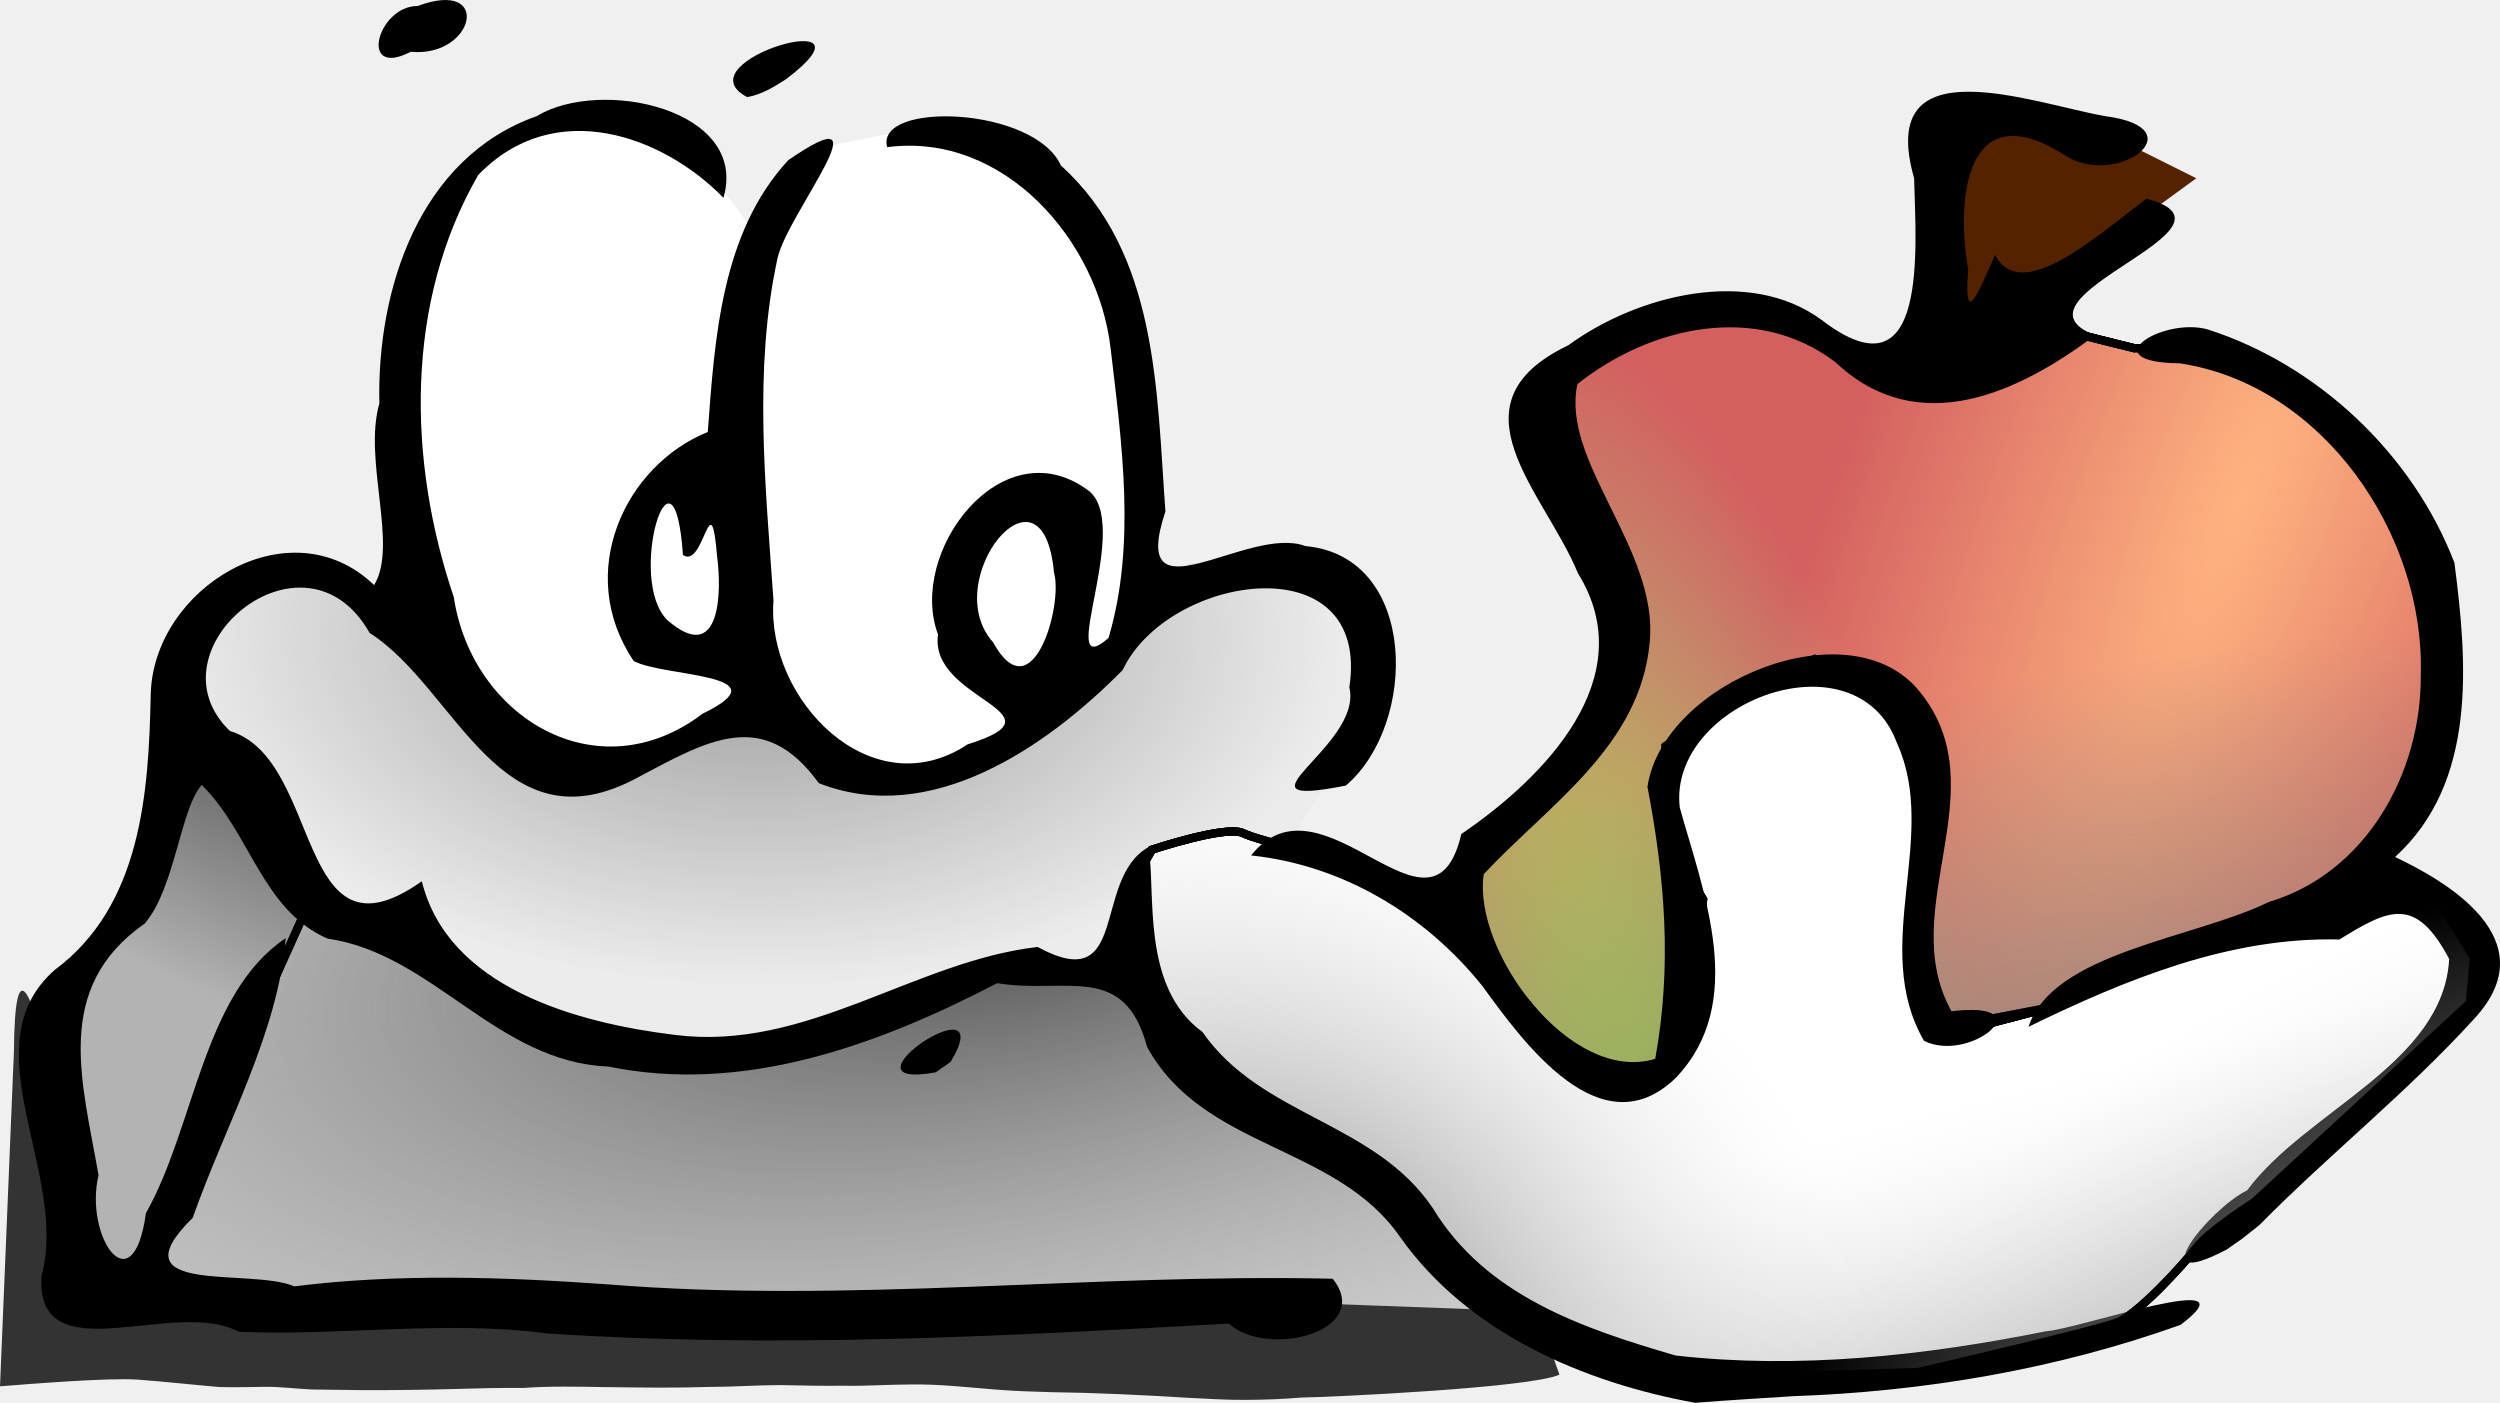
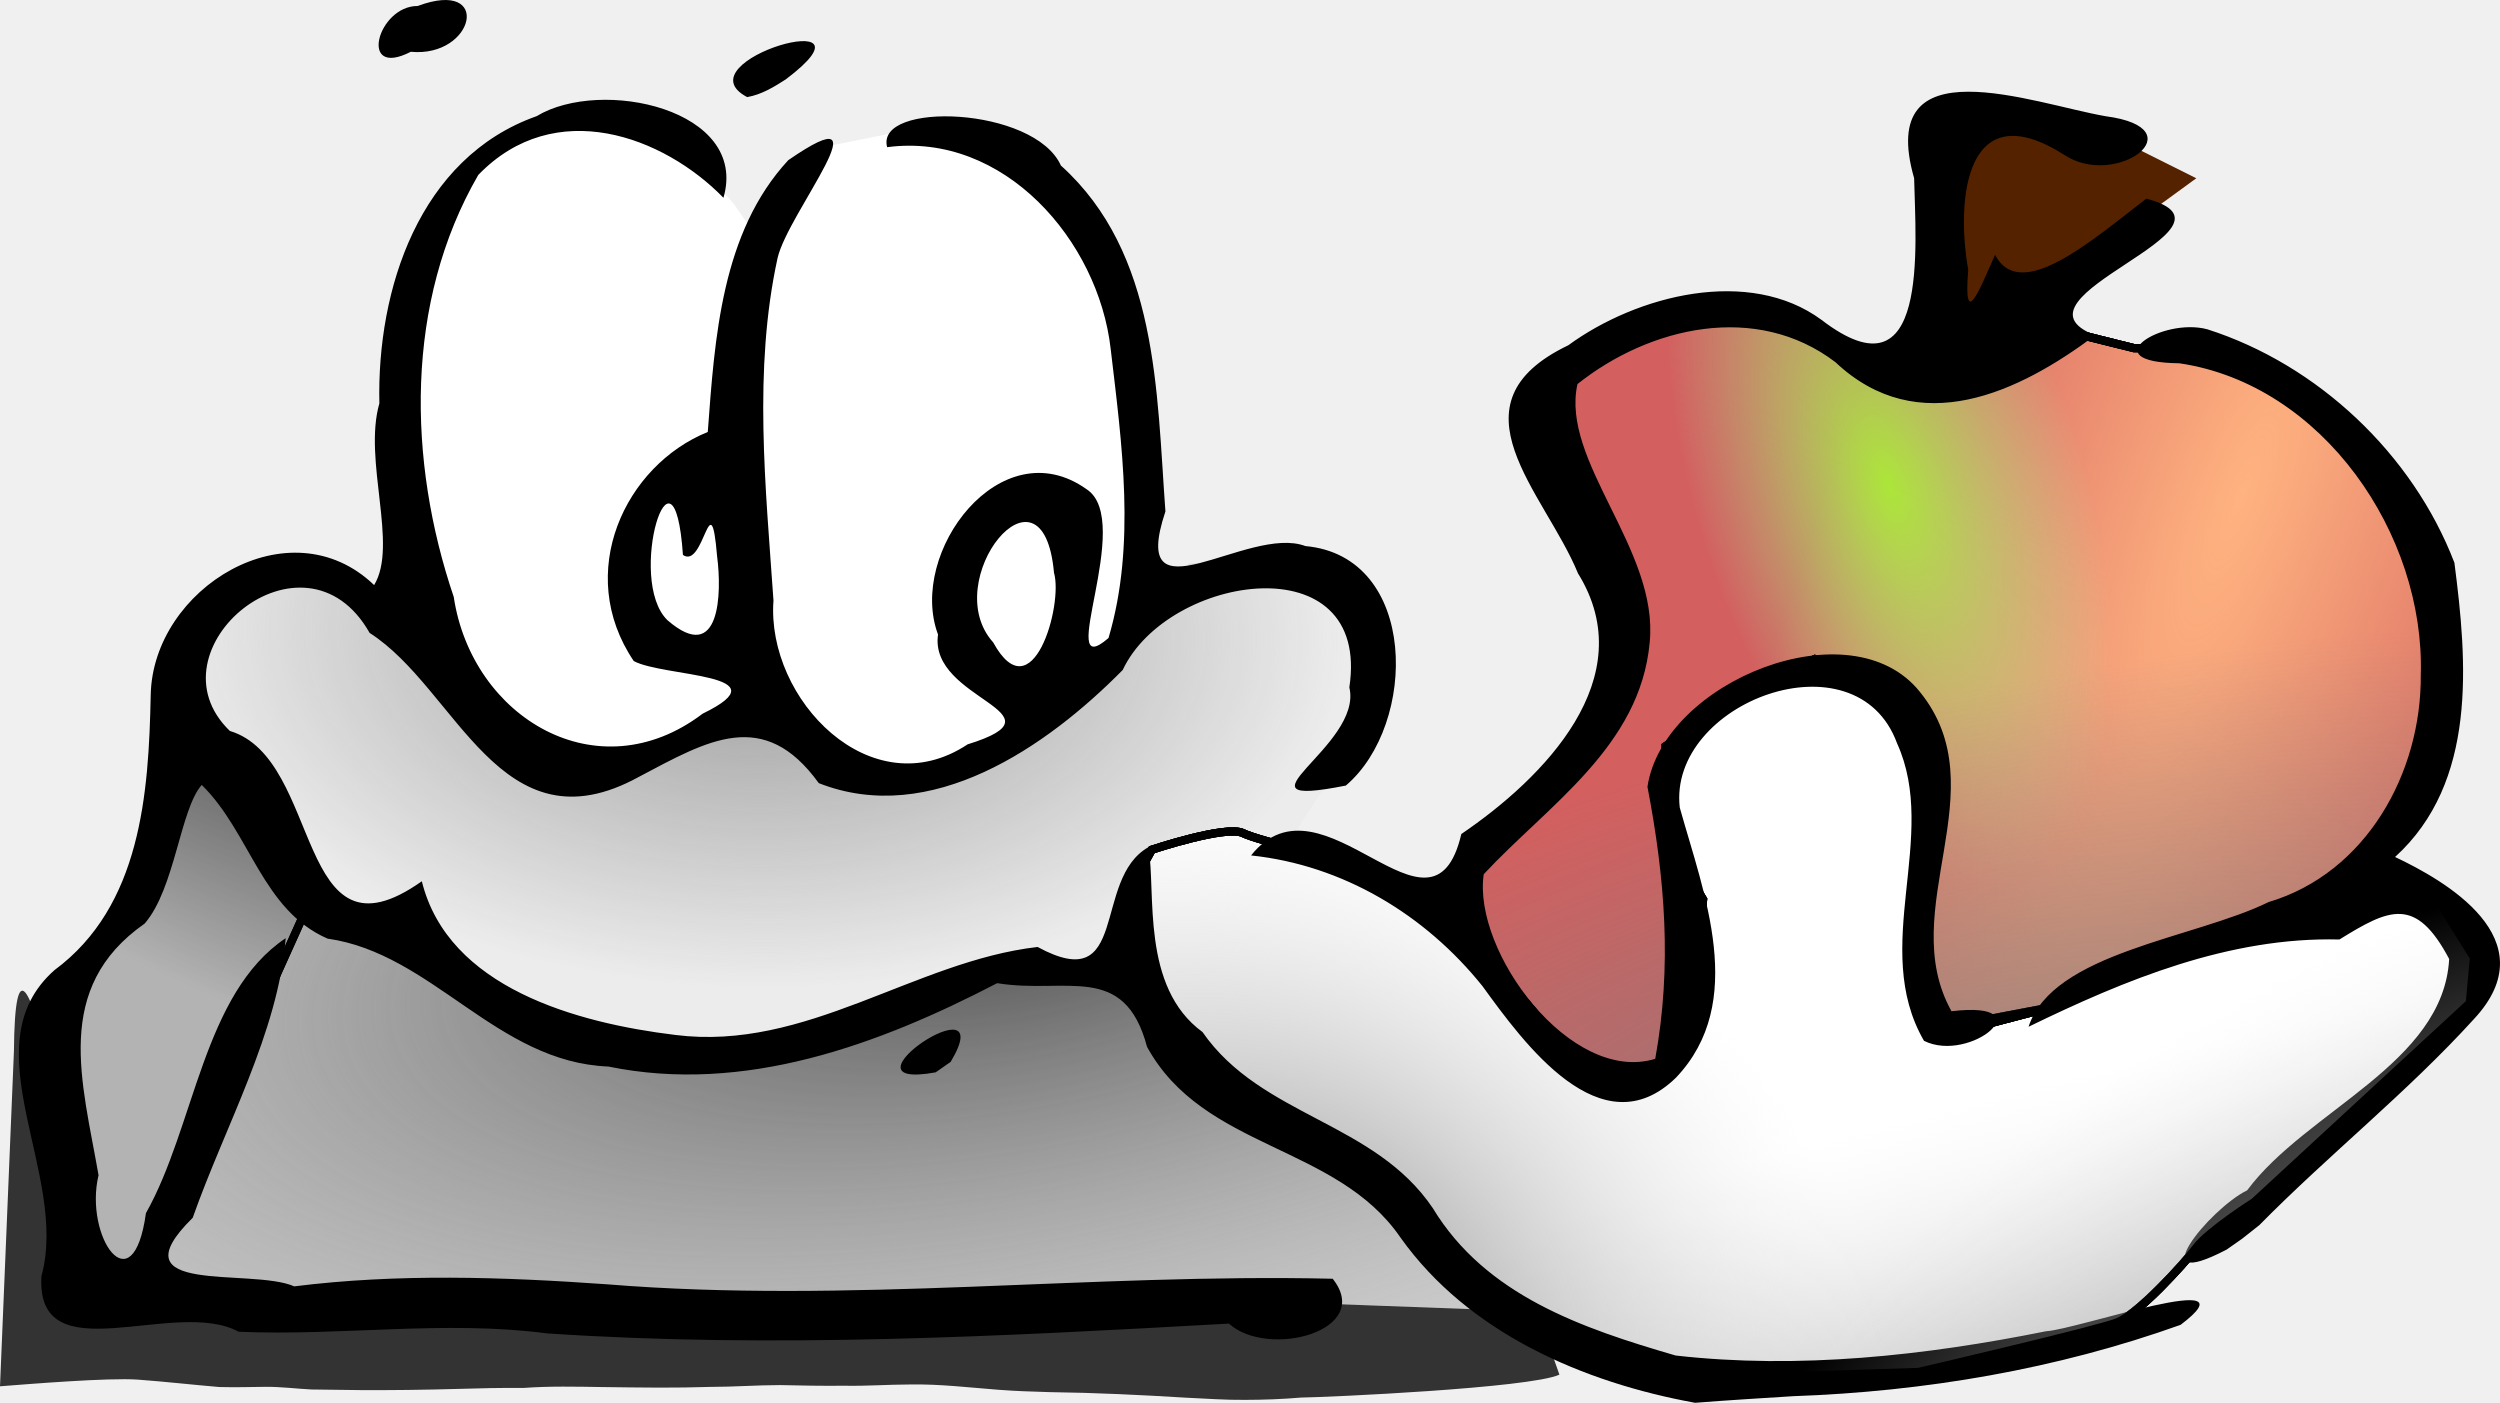
<svg xmlns="http://www.w3.org/2000/svg" xmlns:xlink="http://www.w3.org/1999/xlink" width="65.94" height="37" id="svg3707" version="1.0">
  <defs id="defs3709">
    <linearGradient id="linearGradient3345">
      <stop style="stop-color:#a6f733;stop-opacity:0.879;" offset="0" id="stop3347" />
      <stop style="stop-color:#9ef6a3;stop-opacity:0;" offset="1" id="stop3349" />
    </linearGradient>
    <linearGradient id="linearGradient2770">
      <stop style="stop-color:#808080;stop-opacity:1" offset="0" id="stop2772" />
      <stop style="stop-color:#e6e6e6;stop-opacity:0;" offset="1" id="stop2774" />
    </linearGradient>
    <linearGradient id="linearGradient2750">
      <stop style="stop-color:#999999;stop-opacity:1;" offset="0" id="stop2752" />
      <stop style="stop-color:#999999;stop-opacity:0;" offset="1" id="stop2754" />
    </linearGradient>
    <linearGradient id="linearGradient2740">
      <stop style="stop-color:#000000;stop-opacity:0.68" offset="0" id="stop2742" />
      <stop style="stop-color:#000000;stop-opacity:0;" offset="1" id="stop2744" />
    </linearGradient>
    <linearGradient id="linearGradient2718">
      <stop style="stop-color:#4d4d4d;stop-opacity:1" offset="0" id="stop2720" />
      <stop style="stop-color:#999999;stop-opacity:0;" offset="1" id="stop2722" />
    </linearGradient>
    <linearGradient id="linearGradient2780">
      <stop style="stop-color:#808080;stop-opacity:0.701" offset="0" id="stop2782" />
      <stop style="stop-color:#808080;stop-opacity:0;" offset="1" id="stop2784" />
    </linearGradient>
    <linearGradient id="linearGradient2760">
      <stop style="stop-color:#ffb380;stop-opacity:1;" offset="0" id="stop2762" />
      <stop style="stop-color:#ffb380;stop-opacity:0;" offset="1" id="stop2764" />
    </linearGradient>
    <radialGradient xlink:href="#linearGradient2770" id="radialGradient3279" gradientUnits="userSpaceOnUse" gradientTransform="matrix(0.2520897,-0.1319036,7.6650231e-2,0.1464914,-413.3913,497.5536)" cx="695.456" cy="264.622" fx="695.456" fy="264.622" r="82.322" />
    <radialGradient xlink:href="#linearGradient2770" id="radialGradient3283" gradientUnits="userSpaceOnUse" gradientTransform="matrix(0.1820294,0.1028604,-8.1337806e-2,0.1439415,-346.7379,357.1033)" cx="599.954" cy="155.837" fx="599.954" fy="155.837" r="82.322" />
    <radialGradient xlink:href="#linearGradient2770" id="radialGradient3286" gradientUnits="userSpaceOnUse" gradientTransform="matrix(0.6042684,-0.1765161,4.1225469e-2,0.1411274,-617.8632,518.3909)" cx="615.506" cy="277.366" fx="615.506" fy="277.366" r="82.322" />
    <radialGradient xlink:href="#linearGradient2750" id="radialGradient3290" gradientUnits="userSpaceOnUse" gradientTransform="matrix(-1.9816775e-3,0.1298188,-0.2164578,-3.3045817e-3,-238.8875,365.6856)" cx="446.389" cy="111.18" fx="446.389" fy="111.18" r="71.973" />
    <radialGradient xlink:href="#linearGradient2740" id="radialGradient3293" gradientUnits="userSpaceOnUse" gradientTransform="matrix(1.075965,0.6709292,-0.2777798,0.4454754,-672.5711,85.42964)" cx="403.123" cy="147.6" fx="403.123" fy="147.6" r="17.42" />
    <radialGradient xlink:href="#linearGradient2718" id="radialGradient3297" gradientUnits="userSpaceOnUse" gradientTransform="matrix(0.4009781,-7.6418947e-2,3.111647e-2,0.1632681,-816.2293,244.0208)" cx="1260.603" cy="1732.166" fx="1260.603" fy="1732.166" r="82.58" />
    <radialGradient xlink:href="#linearGradient2780" id="radialGradient3300" gradientUnits="userSpaceOnUse" gradientTransform="matrix(0.4793197,-0.1121622,3.9039918e-2,0.1668347,-536.2576,474.0428)" cx="620.958" cy="185.263" fx="620.958" fy="185.263" r="60.604" />
    <radialGradient xlink:href="#linearGradient2760" id="radialGradient3306" gradientUnits="userSpaceOnUse" gradientTransform="matrix(-0.210145,0.5572385,-0.1603201,-6.0459699e-2,-71.5713,58.71997)" cx="657.846" cy="92.631" fx="657.846" fy="92.631" r="60.604" />
-     <radialGradient xlink:href="#linearGradient3345" id="radialGradient3361" gradientUnits="userSpaceOnUse" gradientTransform="matrix(-0.4256407,-1.758621,0.6949872,-0.1682084,-617.1566,79.80832)" cx="-241.237" cy="395.048" fx="-241.237" fy="395.048" r="13.117" />
+     <radialGradient xlink:href="#linearGradient3345" id="radialGradient3361" gradientUnits="userSpaceOnUse" gradientTransform="matrix(-0.2497308,-0.7924298,0.3728252,-0.1174942,-444.1031,284.787)" cx="-230.524" cy="409.286" fx="-230.524" fy="409.286" r="13.117" />
  </defs>
  <g id="layer2" style="display:inline">
    <path id="path2628" d="M -232.389,409.833 L -232.28,415.955 L -225.83,411.254 L -227.579,410.38 L -232.389,409.833 z" style="fill:#552200;fill-rule:evenodd;stroke:none;stroke-width:1px;stroke-linecap:butt;stroke-linejoin:miter;stroke-opacity:1;display:inline" transform="translate(283.7592,-406.552)" />
    <path transform="translate(283.7592,-406.552)" id="path2630" d="M -243.102,417.704 L -240.916,422.733 L -241.134,424.919 L -242.228,426.122 L -244.305,428.199 L -245.398,429.729 L -244.523,432.134 L -242.884,434.102 L -241.134,435.195 L -239.932,434.867 L -231.952,433.555 L -229.656,433.118 L -227.142,431.697 L -221.895,430.057 L -220.364,428.199 L -219.38,424.482 L -219.927,421.202 L -221.785,418.36 L -223.644,416.72 L -226.377,415.736 L -227.47,415.736 L -228.782,415.409 L -232.498,416.83 L -234.794,415.846 L -236.543,415.081 L -237.527,414.643 L -240.041,415.081 L -241.572,415.627 L -243.102,417.704 z" style="fill:#d35f5f;fill-rule:evenodd;stroke:#000000;stroke-width:0.216px;stroke-linecap:butt;stroke-linejoin:miter;stroke-opacity:1;display:inline" />
    <path transform="translate(283.7592,-406.552)" style="fill:url(#radialGradient3306);fill-opacity:1;fill-rule:evenodd;stroke:#000000;stroke-width:0.216px;stroke-linecap:butt;stroke-linejoin:miter;stroke-opacity:1;display:inline" d="M -243.102,417.704 L -240.916,422.733 L -241.134,424.919 L -242.228,426.122 L -244.305,428.199 L -245.398,429.729 L -244.523,432.134 L -242.884,434.102 L -241.134,435.195 L -239.932,434.867 L -231.952,433.555 L -229.656,433.118 L -227.142,431.697 L -221.895,430.057 L -220.364,428.199 L -219.38,424.482 L -219.927,421.202 L -221.785,418.36 L -223.644,416.72 L -226.377,415.736 L -227.47,415.736 L -228.782,415.409 L -232.498,416.83 L -234.794,415.846 L -236.543,415.081 L -237.527,414.643 L -240.041,415.081 L -241.572,415.627 L -243.102,417.704 z" id="path2758" />
-     <path transform="translate(283.7592,-406.552)" id="path3315" d="M -243.102,417.704 L -240.916,422.733 L -241.134,424.919 L -242.228,426.122 L -244.305,428.199 L -245.398,429.729 L -244.523,432.134 L -242.884,434.102 L -241.134,435.195 L -239.932,434.867 L -231.952,433.555 L -229.656,433.118 L -227.142,431.697 L -221.895,430.057 L -220.364,428.199 L -219.38,424.482 L -219.927,421.202 L -221.785,418.36 L -223.644,416.72 L -226.377,415.736 L -227.47,415.736 L -228.782,415.409 L -232.498,416.83 L -234.794,415.846 L -236.543,415.081 L -237.527,414.643 L -240.041,415.081 L -241.572,415.627 L -243.102,417.704 z" style="fill:url(#radialGradient3361);fill-opacity:1;fill-rule:evenodd;stroke:#000000;stroke-width:0.216px;stroke-linecap:butt;stroke-linejoin:miter;stroke-opacity:1;display:inline" />
+     <path id="path3315" d="M -243.102,417.704 L -240.916,422.733 L -241.134,424.919 L -242.228,426.122 L -244.305,428.199 L -245.398,429.729 L -244.523,432.134 L -242.884,434.102 L -241.134,435.195 L -239.932,434.867 L -231.952,433.555 L -229.656,433.118 L -227.142,431.697 L -221.895,430.057 L -220.364,428.199 L -219.38,424.482 L -219.927,421.202 L -221.785,418.36 L -223.644,416.72 L -226.377,415.736 L -227.47,415.736 L -228.782,415.409 L -232.498,416.83 L -234.794,415.846 L -236.543,415.081 L -237.527,414.643 L -240.041,415.081 L -241.572,415.627 L -243.102,417.704 z" style="fill:url(#radialGradient3361);fill-opacity:1;fill-rule:evenodd;stroke:#000000;stroke-width:0.216px;stroke-linecap:butt;stroke-linejoin:miter;stroke-opacity:1;display:inline" transform="translate(283.7592,-406.552)" />
    <path id="path2778" d="M -243.102,417.704 L -240.916,422.733 L -241.134,424.919 L -242.228,426.122 L -244.305,428.199 L -245.398,429.729 L -244.523,432.134 L -242.884,434.102 L -241.134,435.195 L -239.932,434.867 L -231.952,433.555 L -229.656,433.118 L -227.142,431.697 L -221.895,430.057 L -220.364,428.199 L -219.38,424.482 L -219.927,421.202 L -221.785,418.36 L -223.644,416.72 L -226.377,415.736 L -227.47,415.736 L -228.782,415.409 L -232.498,416.83 L -234.794,415.846 L -236.543,415.081 L -237.527,414.643 L -240.041,415.081 L -241.572,415.627 L -243.102,417.704 z" style="fill:url(#radialGradient3300);fill-opacity:1;fill-rule:evenodd;stroke:#000000;stroke-width:0.216px;stroke-linecap:butt;stroke-linejoin:miter;stroke-opacity:1;display:inline" transform="translate(283.7592,-406.552)" />
  </g>
  <g id="layer1" transform="translate(283.7592,-406.552)" style="display:inline">
    <path d="M -283.392,434.286 C -283.342,428.792 -281.642,439.169 -281.217,439.232 C -280.821,439.291 -280.523,439.304 -280.124,439.332 C -279.416,439.373 -278.707,439.351 -278,439.312 C -277.595,439.308 -277.19,439.308 -276.785,439.305 C -276.374,439.295 -275.966,439.347 -275.557,439.372 C -275.114,439.408 -274.67,439.399 -274.227,439.393 C -273.829,439.39 -273.432,439.381 -273.034,439.38 C -272.592,439.378 -272.15,439.38 -271.709,439.385 C -271.13,439.396 -270.552,439.397 -269.974,439.384 C -269.287,439.423 -268.597,439.396 -267.91,439.374 C -267.408,439.362 -266.906,439.343 -266.404,439.335 C -265.955,439.327 -265.506,439.326 -265.056,439.333 C -264.442,439.323 -263.83,439.36 -263.216,439.352 C -262.655,439.331 -262.093,439.31 -261.531,439.308 C -260.935,439.288 -260.346,439.298 -259.755,439.365 C -258.533,439.553 -257.306,439.671 -256.074,439.757 C -254.881,439.839 -253.684,439.8 -252.492,439.725 C -251.978,439.7 -251.464,439.649 -250.949,439.644 C -250.456,439.635 -249.962,439.645 -249.47,439.678 C -248.808,439.714 -248.149,439.634 -247.491,439.573 C -244.428,437.997 -244.21,438.287 -242.628,442.81 C -243.405,443.165 -248.773,443.407 -249.44,443.414 C -249.931,443.456 -250.425,443.474 -250.918,443.475 C -251.434,443.481 -251.95,443.441 -252.466,443.418 C -253.665,443.345 -254.865,443.286 -256.067,443.271 C -256.615,443.252 -256.891,443.249 -257.434,443.208 C -258.204,443.149 -258.975,443.055 -259.749,443.069 C -260.333,443.07 -260.916,443.114 -261.5,443.102 C -262.063,443.109 -262.625,443.097 -263.187,443.085 C -263.801,443.086 -264.412,443.133 -265.026,443.133 C -265.475,443.147 -265.924,443.153 -266.374,443.152 C -266.876,443.152 -267.378,443.142 -267.88,443.137 C -268.568,443.126 -269.258,443.11 -269.944,443.16 C -270.522,443.156 -271.1,443.167 -271.678,443.186 C -272.12,443.198 -272.561,443.208 -273.003,443.213 C -273.402,443.219 -273.8,443.218 -274.199,443.218 C -274.65,443.214 -275.1,443.205 -275.551,443.201 C -275.952,443.18 -276.352,443.128 -276.754,443.131 C -277.162,443.137 -277.57,443.147 -277.978,443.136 C -278.694,443.075 -279.407,442.994 -280.124,442.941 C -280.897,442.886 -282.985,443.057 -283.759,443.117 L -283.392,434.286 z" id="path2626" style="fill:#333333;fill-opacity:1;stroke:none;stroke-width:9.013;stroke-linecap:square;stroke-linejoin:bevel;stroke-miterlimit:4;stroke-dasharray:none;stroke-dashoffset:0;stroke-opacity:0" />
    <path id="path2634" d="M -263.654,425.028 L -265.84,425.903 L -269.338,426.777 L -271.087,425.356 L -272.836,421.968 L -273.164,416.502 L -272.399,412.566 L -271.525,410.817 L -271.197,410.489 L -268.792,409.287 L -266.387,409.724 L -264.419,411.91 L -263.654,413.004 L -263.216,411.801 L -261.795,410.38 L -260.156,410.052 L -257.532,410.38 L -255.564,411.801 L -254.58,413.55 L -253.597,417.595 L -253.487,420.328 L -253.487,422.295 L -253.925,423.279 L -255.564,424.591 L -257.641,426.231 L -259.39,426.668 L -261.03,426.996 L -262.233,426.45 L -263.654,425.028 z" style="fill:#ffffff;fill-rule:evenodd;stroke:none;stroke-width:1px;stroke-linecap:butt;stroke-linejoin:miter;stroke-opacity:1" />
    <path id="path2636" d="M -272.071,423.279 L -274.148,422.405 L -275.788,421.53 L -278.63,422.514 L -278.849,425.028 L -278.412,426.34 L -276.881,428.199 L -275.569,430.604 L -274.039,430.822 L -272.508,431.915 L -269.229,433.774 L -266.824,434.32 L -263.872,434.102 L -260.812,433.446 L -258.297,432.353 L -257.095,431.806 L -253.815,432.353 L -254.143,431.369 L -253.925,430.057 L -253.159,428.854 C -253.159,428.854 -252.613,428.636 -251.192,428.854 C -249.771,429.073 -250.645,428.745 -250.645,428.745 L -249.989,429.182 C -249.989,429.182 -249.115,427.652 -248.568,426.996 C -248.021,426.34 -247.912,425.466 -247.912,425.466 L -247.693,422.951 L -248.131,421.968 L -250.536,421.312 L -252.394,421.421 L -253.597,422.623 L -254.58,423.826 L -256.767,425.903 L -259.172,426.887 L -261.249,427.105 L -263.326,425.684 L -263.872,425.247 L -266.277,426.122 L -268.792,426.777 L -270.103,426.34 L -271.743,424.482 L -272.071,423.279 z" style="fill:#ececec;fill-rule:evenodd;stroke:none;stroke-width:1px;stroke-linecap:butt;stroke-linejoin:miter;stroke-opacity:1" />
    <path id="path2638" d="M -275.679,430.494 L -274.257,430.931 L -273.055,430.931 L -271.853,432.681 L -268.573,434.102 L -265.621,434.211 L -263.107,433.883 L -259.39,432.79 L -257.641,432.025 L -255.018,432.025 L -253.925,432.025 L -251.629,435.304 L -248.568,436.944 L -246.928,438.584 L -244.523,441.098 L -250.426,440.879 L -263.654,441.426 L -277.209,440.989 L -280.27,440.77 L -279.286,438.693 L -276.662,432.681 L -275.679,430.494 z" style="fill:#cccccc;fill-rule:evenodd;stroke:none;stroke-width:1px;stroke-linecap:butt;stroke-linejoin:miter;stroke-opacity:1" />
    <path style="fill:url(#radialGradient3297);fill-opacity:1;fill-rule:evenodd;stroke:none;stroke-width:1px;stroke-linecap:butt;stroke-linejoin:miter;stroke-opacity:1" d="M -275.679,430.494 L -274.257,430.931 L -273.055,430.931 L -271.853,432.681 L -268.573,434.102 L -265.621,434.211 L -263.107,433.883 L -259.39,432.79 L -257.641,432.025 L -255.018,432.025 L -253.925,432.025 L -251.629,435.304 L -248.568,436.944 L -246.928,438.584 L -244.523,441.098 L -250.426,440.879 L -263.654,441.426 L -277.209,440.989 L -280.27,440.77 L -279.286,438.693 L -276.662,432.681 L -275.679,430.494 z" id="path2716" />
    <path id="path2640" d="M -278.739,426.122 L -279.833,430.385 L -282.893,433.118 L -281.8,437.272 L -281.363,440.551 L -280.27,440.442 L -279.067,438.037 L -275.569,430.276 L -277.428,426.777 L -278.739,426.122 z" style="fill:#b3b3b3;fill-rule:evenodd;stroke:#000000;stroke-width:0.216px;stroke-linecap:butt;stroke-linejoin:miter;stroke-opacity:1" />
    <path style="fill:url(#radialGradient3293);fill-opacity:1;fill-rule:evenodd;stroke:#000000;stroke-width:0.216px;stroke-linecap:butt;stroke-linejoin:miter;stroke-opacity:1" d="M -278.739,426.122 L -279.833,430.385 L -282.893,433.118 L -281.8,437.272 L -281.363,440.551 L -280.27,440.442 L -279.067,438.037 L -275.569,430.276 L -277.428,426.777 L -278.739,426.122 z" id="path2738" />
    <path style="fill:url(#radialGradient3290);fill-opacity:1;fill-rule:evenodd;stroke:none;stroke-width:1px;stroke-linecap:butt;stroke-linejoin:miter;stroke-opacity:1" d="M -272.071,423.279 L -274.148,422.405 L -275.788,421.53 L -278.63,422.514 L -278.849,425.028 L -278.412,426.34 L -276.881,428.199 L -275.569,430.604 L -274.039,430.822 L -272.508,431.915 L -269.229,433.774 L -266.824,434.32 L -263.872,434.102 L -260.812,433.446 L -258.297,432.353 L -257.095,431.806 L -253.815,432.353 L -254.143,431.369 L -253.925,430.057 L -253.159,428.854 C -253.159,428.854 -252.613,428.636 -251.192,428.854 C -249.771,429.073 -250.645,428.745 -250.645,428.745 L -249.989,429.182 C -249.989,429.182 -249.115,427.652 -248.568,426.996 C -248.021,426.34 -247.912,425.466 -247.912,425.466 L -247.693,422.951 L -248.131,421.968 L -250.536,421.312 L -252.394,421.421 L -253.597,422.623 L -254.58,423.826 L -256.767,425.903 L -259.172,426.887 L -261.249,427.105 L -263.326,425.684 L -263.872,425.247 L -266.277,426.122 L -268.792,426.777 L -270.103,426.34 L -271.743,424.482 L -272.071,423.279 z" id="path2748" />
    <path id="path2632" d="M -253.378,428.964 C -253.378,428.964 -251.41,428.308 -250.973,428.527 C -250.536,428.745 -248.131,429.292 -248.131,429.292 L -245.07,431.15 L -242.774,433.883 L -241.353,435.086 L -240.26,435.195 L -239.167,433.992 L -238.839,430.276 L -239.495,429.182 L -239.823,427.543 L -239.823,426.231 L -237.746,424.81 L -235.887,423.935 L -233.81,424.591 L -232.826,427.433 L -233.045,430.385 L -233.154,432.353 L -232.717,433.774 L -231.733,433.664 L -229.656,433.118 L -226.049,431.478 L -221.785,430.494 L -220.911,429.62 L -219.599,430.057 L -218.506,431.806 L -218.615,433.009 L -224.3,438.256 C -224.3,438.256 -225.502,439.021 -225.83,439.458 C -226.158,439.895 -227.361,441.207 -227.907,441.426 C -228.454,441.645 -233.154,442.738 -233.154,442.738 L -239.932,442.956 L -242.993,441.645 L -245.179,440.442 L -247.584,437.818 L -249.224,436.616 L -251.301,435.632 L -252.831,434.102 L -253.815,432.353 L -253.925,429.948 L -253.378,428.964 z" style="fill:#ffffff;fill-rule:evenodd;stroke:#000000;stroke-width:0.216px;stroke-linecap:butt;stroke-linejoin:miter;stroke-opacity:1" />
    <path style="fill:url(#radialGradient3286);fill-opacity:1;fill-rule:evenodd;stroke:#000000;stroke-width:0.216px;stroke-linecap:butt;stroke-linejoin:miter;stroke-opacity:1" d="M -253.378,428.964 C -253.378,428.964 -251.41,428.308 -250.973,428.527 C -250.536,428.745 -248.131,429.292 -248.131,429.292 L -245.07,431.15 L -242.774,433.883 L -241.353,435.086 L -240.26,435.195 L -239.167,433.992 L -238.839,430.276 L -239.495,429.182 L -239.823,427.543 L -239.823,426.231 L -237.746,424.81 L -235.887,423.935 L -233.81,424.591 L -232.826,427.433 L -233.045,430.385 L -233.154,432.353 L -232.717,433.774 L -231.733,433.664 L -229.656,433.118 L -226.049,431.478 L -221.785,430.494 L -220.911,429.62 L -219.599,430.057 L -218.506,431.806 L -218.615,433.009 L -224.3,438.256 C -224.3,438.256 -225.502,439.021 -225.83,439.458 C -226.158,439.895 -227.361,441.207 -227.907,441.426 C -228.454,441.645 -233.154,442.738 -233.154,442.738 L -239.932,442.956 L -242.993,441.645 L -245.179,440.442 L -247.584,437.818 L -249.224,436.616 L -251.301,435.632 L -252.831,434.102 L -253.815,432.353 L -253.925,429.948 L -253.378,428.964 z" id="path2768" />
    <path id="path2788" d="M -253.378,428.964 C -253.378,428.964 -251.41,428.308 -250.973,428.527 C -250.536,428.745 -248.131,429.292 -248.131,429.292 L -245.07,431.15 L -242.774,433.883 L -241.353,435.086 L -240.26,435.195 L -239.167,433.992 L -238.839,430.276 L -239.495,429.182 L -239.823,427.543 L -239.823,426.231 L -237.746,424.81 L -235.887,423.935 L -233.81,424.591 L -232.826,427.433 L -233.045,430.385 L -233.154,432.353 L -232.717,433.774 L -231.733,433.664 L -229.656,433.118 L -226.049,431.478 L -221.785,430.494 L -220.911,429.62 L -219.599,430.057 L -218.506,431.806 L -218.615,433.009 L -224.3,438.256 C -224.3,438.256 -225.502,439.021 -225.83,439.458 C -226.158,439.895 -227.361,441.207 -227.907,441.426 C -228.454,441.645 -233.154,442.738 -233.154,442.738 L -239.932,442.956 L -242.993,441.645 L -245.179,440.442 L -247.584,437.818 L -249.224,436.616 L -251.301,435.632 L -252.831,434.102 L -253.815,432.353 L -253.925,429.948 L -253.378,428.964 z" style="fill:url(#radialGradient3283);fill-opacity:1;fill-rule:evenodd;stroke:#000000;stroke-width:0.216px;stroke-linecap:butt;stroke-linejoin:miter;stroke-opacity:1" />
    <path style="fill:#000000" d="M -236.466,443.378 C -232.994,443.256 -229.517,442.668 -226.244,441.496 C -224.21,439.96 -228.975,441.62 -229.793,441.665 C -232.989,442.308 -236.317,442.674 -239.563,442.305 C -242.025,441.588 -244.569,440.724 -245.967,438.419 C -247.508,436.133 -250.493,436.006 -252.042,433.773 C -253.675,432.58 -253.263,430.104 -253.467,428.896 C -254.968,429.745 -253.943,432.86 -256.392,431.529 C -259.644,431.906 -262.486,434.286 -265.946,433.85 C -268.545,433.534 -271.94,432.607 -272.633,429.796 C -275.99,432.173 -275.231,426.573 -277.697,425.831 C -279.914,423.692 -275.731,420.198 -274.01,423.246 C -271.704,424.715 -270.562,429.053 -266.905,427.041 C -265.085,426.078 -263.613,425.201 -262.163,427.208 C -259.213,428.369 -256.157,426.261 -254.147,424.224 C -252.955,421.689 -247.591,420.865 -248.169,424.683 C -247.792,426.233 -251.513,427.916 -248.261,427.272 C -246.36,425.657 -246.344,421.227 -249.327,420.955 C -250.845,420.382 -254.019,423.031 -253.02,420.042 C -253.253,416.873 -253.21,413.232 -255.777,410.918 C -256.479,409.357 -260.684,409.215 -260.36,410.434 C -257.28,410.027 -254.787,412.898 -254.464,415.755 C -254.168,418.266 -253.791,420.924 -254.521,423.38 C -255.978,424.644 -253.811,420.282 -255.102,419.454 C -257.362,417.847 -259.825,421.129 -259.018,423.288 C -259.267,425.027 -255.533,425.343 -258.237,426.185 C -260.778,427.871 -263.552,424.996 -263.358,422.391 C -263.564,419.398 -263.895,416.309 -263.25,413.358 C -262.98,412.166 -260.277,408.921 -262.968,410.777 C -264.731,412.682 -264.907,415.47 -265.091,417.946 C -267.27,418.826 -268.618,421.658 -267.043,423.988 C -266.256,424.414 -263.034,424.311 -265.225,425.375 C -267.995,427.48 -271.313,425.48 -271.791,422.297 C -273.009,418.705 -273.085,414.521 -271.144,411.166 C -269.124,409.074 -266.261,410.143 -264.677,411.769 C -264.002,409.431 -267.908,408.588 -269.605,409.616 C -272.705,410.712 -273.822,414.188 -273.753,417.192 C -274.186,418.697 -273.249,420.929 -273.891,421.984 C -276.121,419.843 -279.734,422.069 -279.784,424.887 C -279.837,427.468 -280.034,430.451 -282.325,432.142 C -284.597,434.16 -281.924,437.521 -282.667,440.213 C -282.816,442.825 -279.155,440.763 -277.463,441.678 C -274.752,441.795 -272.038,441.367 -269.324,441.722 C -263.332,442.122 -257.33,441.798 -251.346,441.463 C -250.32,442.394 -247.515,441.66 -248.608,440.28 C -254.984,440.133 -261.366,440.945 -267.745,440.427 C -270.497,440.232 -273.269,440.139 -275.998,440.481 C -277.135,439.982 -280.779,440.743 -278.676,438.672 C -277.827,436.262 -276.418,433.774 -276.224,431.297 C -278.406,432.76 -278.614,436.251 -279.91,438.55 C -280.255,441.038 -281.547,439.165 -281.16,437.549 C -281.588,435.082 -282.379,432.614 -279.942,430.911 C -279.142,429.982 -279.008,427.899 -278.438,427.255 C -277.159,428.512 -276.846,430.557 -275.12,431.309 C -272.354,431.701 -270.66,434.568 -267.713,434.683 C -264.133,435.418 -260.585,434.111 -257.458,432.484 C -255.645,432.782 -254.103,431.913 -253.505,434.163 C -252.016,436.882 -248.51,436.729 -246.819,439.195 C -245.023,441.718 -241.985,443.019 -239.05,443.552 C -238.189,443.485 -237.328,443.432 -236.466,443.378 z M -257.563,423.496 C -259.029,421.866 -256.252,418.423 -255.959,421.658 C -255.712,422.505 -256.528,425.38 -257.563,423.496 z M -266.155,422.91 C -267.251,421.844 -265.985,417.732 -265.746,421.189 C -265.185,421.581 -265.017,419.188 -264.844,421.235 C -264.721,422.16 -264.749,424.127 -266.155,422.91 z M -224.168,438.867 C -222.331,437.003 -220.259,435.36 -218.504,433.428 C -216.537,431.316 -219.307,429.761 -220.587,429.156 C -218.416,427.183 -218.68,424.024 -219.022,421.394 C -220.123,418.527 -222.625,416.17 -225.536,415.238 C -226.743,414.912 -228.589,416.107 -226.277,416.134 C -222.498,416.69 -219.795,420.641 -219.909,424.354 C -219.889,426.934 -221.344,429.577 -223.923,430.345 C -225.876,431.305 -229.617,431.672 -230.254,433.634 C -227.704,432.393 -224.957,431.258 -222.054,431.332 C -220.738,430.517 -220.041,430.182 -219.16,431.846 C -219.311,434.615 -222.919,435.834 -224.488,437.948 C -225.495,438.443 -227.32,440.705 -225.031,439.512 L -224.621,439.225 L -224.168,438.867 L -224.168,438.867 z M -239.554,434.977 C -237.66,432.984 -238.823,430.115 -239.454,427.851 C -239.77,425.079 -234.801,423.214 -233.723,426.156 C -232.604,428.615 -234.441,431.535 -233.012,434.005 C -231.787,434.615 -229.811,432.934 -232.287,433.224 C -233.784,430.541 -231.036,427.373 -233.118,424.804 C -234.929,422.522 -239.89,424.527 -240.306,427.304 C -239.845,429.71 -239.654,432.034 -240.101,434.48 C -242.33,435.159 -244.925,431.641 -244.624,429.61 C -242.926,427.785 -240.498,426.244 -240.247,423.499 C -240,421.052 -242.606,418.719 -242.152,416.682 C -240.242,415.162 -237.429,414.519 -235.348,416.105 C -233.156,418.169 -230.51,416.903 -228.497,415.396 C -231.073,414.394 -224.2,412.573 -227.147,411.791 C -228.548,412.863 -230.47,414.566 -231.137,413.273 C -231.522,414.13 -231.981,415.344 -231.845,413.666 C -232.177,411.789 -231.907,408.984 -229.307,410.64 C -227.946,411.541 -225.777,409.939 -228.224,409.617 C -230.134,409.285 -234.296,407.681 -233.272,411.253 C -233.234,413.021 -232.859,417.178 -235.711,414.992 C -237.618,413.583 -240.576,414.331 -242.394,415.659 C -245.627,417.209 -243.015,419.536 -242.138,421.675 C -240.426,424.435 -243.048,427.077 -245.215,428.55 C -245.987,431.854 -248.874,426.742 -250.761,429.115 C -248.343,429.37 -246.173,430.672 -244.656,432.564 C -243.575,434.054 -241.522,436.894 -239.554,434.977 z M -258.685,434.56 C -257.325,432.291 -261.87,435.343 -259.08,434.836 L -258.685,434.56 L -258.685,434.56 z M -263.034,408.646 C -260.304,406.588 -265.858,408.16 -264.052,409.113 C -263.676,409.048 -263.348,408.848 -263.034,408.646 z M -272.925,407.918 C -271.239,408.078 -270.761,405.971 -272.743,406.71 C -273.804,406.706 -274.319,408.637 -272.925,407.918 z" id="path2623" />
    <path style="fill:url(#radialGradient3279);fill-opacity:1;fill-rule:evenodd;stroke:#000000;stroke-width:0.216px;stroke-linecap:butt;stroke-linejoin:miter;stroke-opacity:1" d="M -253.378,428.964 C -253.378,428.964 -251.41,428.308 -250.973,428.527 C -250.536,428.745 -248.131,429.292 -248.131,429.292 L -245.07,431.15 L -242.774,433.883 L -241.353,435.086 L -240.26,435.195 L -239.167,433.992 L -238.839,430.276 L -239.495,429.182 L -239.823,427.543 L -239.823,426.231 L -237.746,424.81 L -235.887,423.935 L -233.81,424.591 L -232.826,427.433 L -233.045,430.385 L -233.154,432.353 L -232.717,433.774 L -231.733,433.664 L -229.656,433.118 L -226.049,431.478 L -221.785,430.494 L -220.911,429.62 L -219.599,430.057 L -218.506,431.806 L -218.615,433.009 L -224.3,438.256 C -224.3,438.256 -225.502,439.021 -225.83,439.458 C -226.158,439.895 -227.361,441.207 -227.907,441.426 C -228.454,441.645 -233.154,442.738 -233.154,442.738 L -239.932,442.956 L -242.993,441.645 L -245.179,440.442 L -247.584,437.818 L -249.224,436.616 L -251.301,435.632 L -252.831,434.102 L -253.815,432.353 L -253.925,429.948 L -253.378,428.964 z" id="path2792" />
  </g>
</svg>
